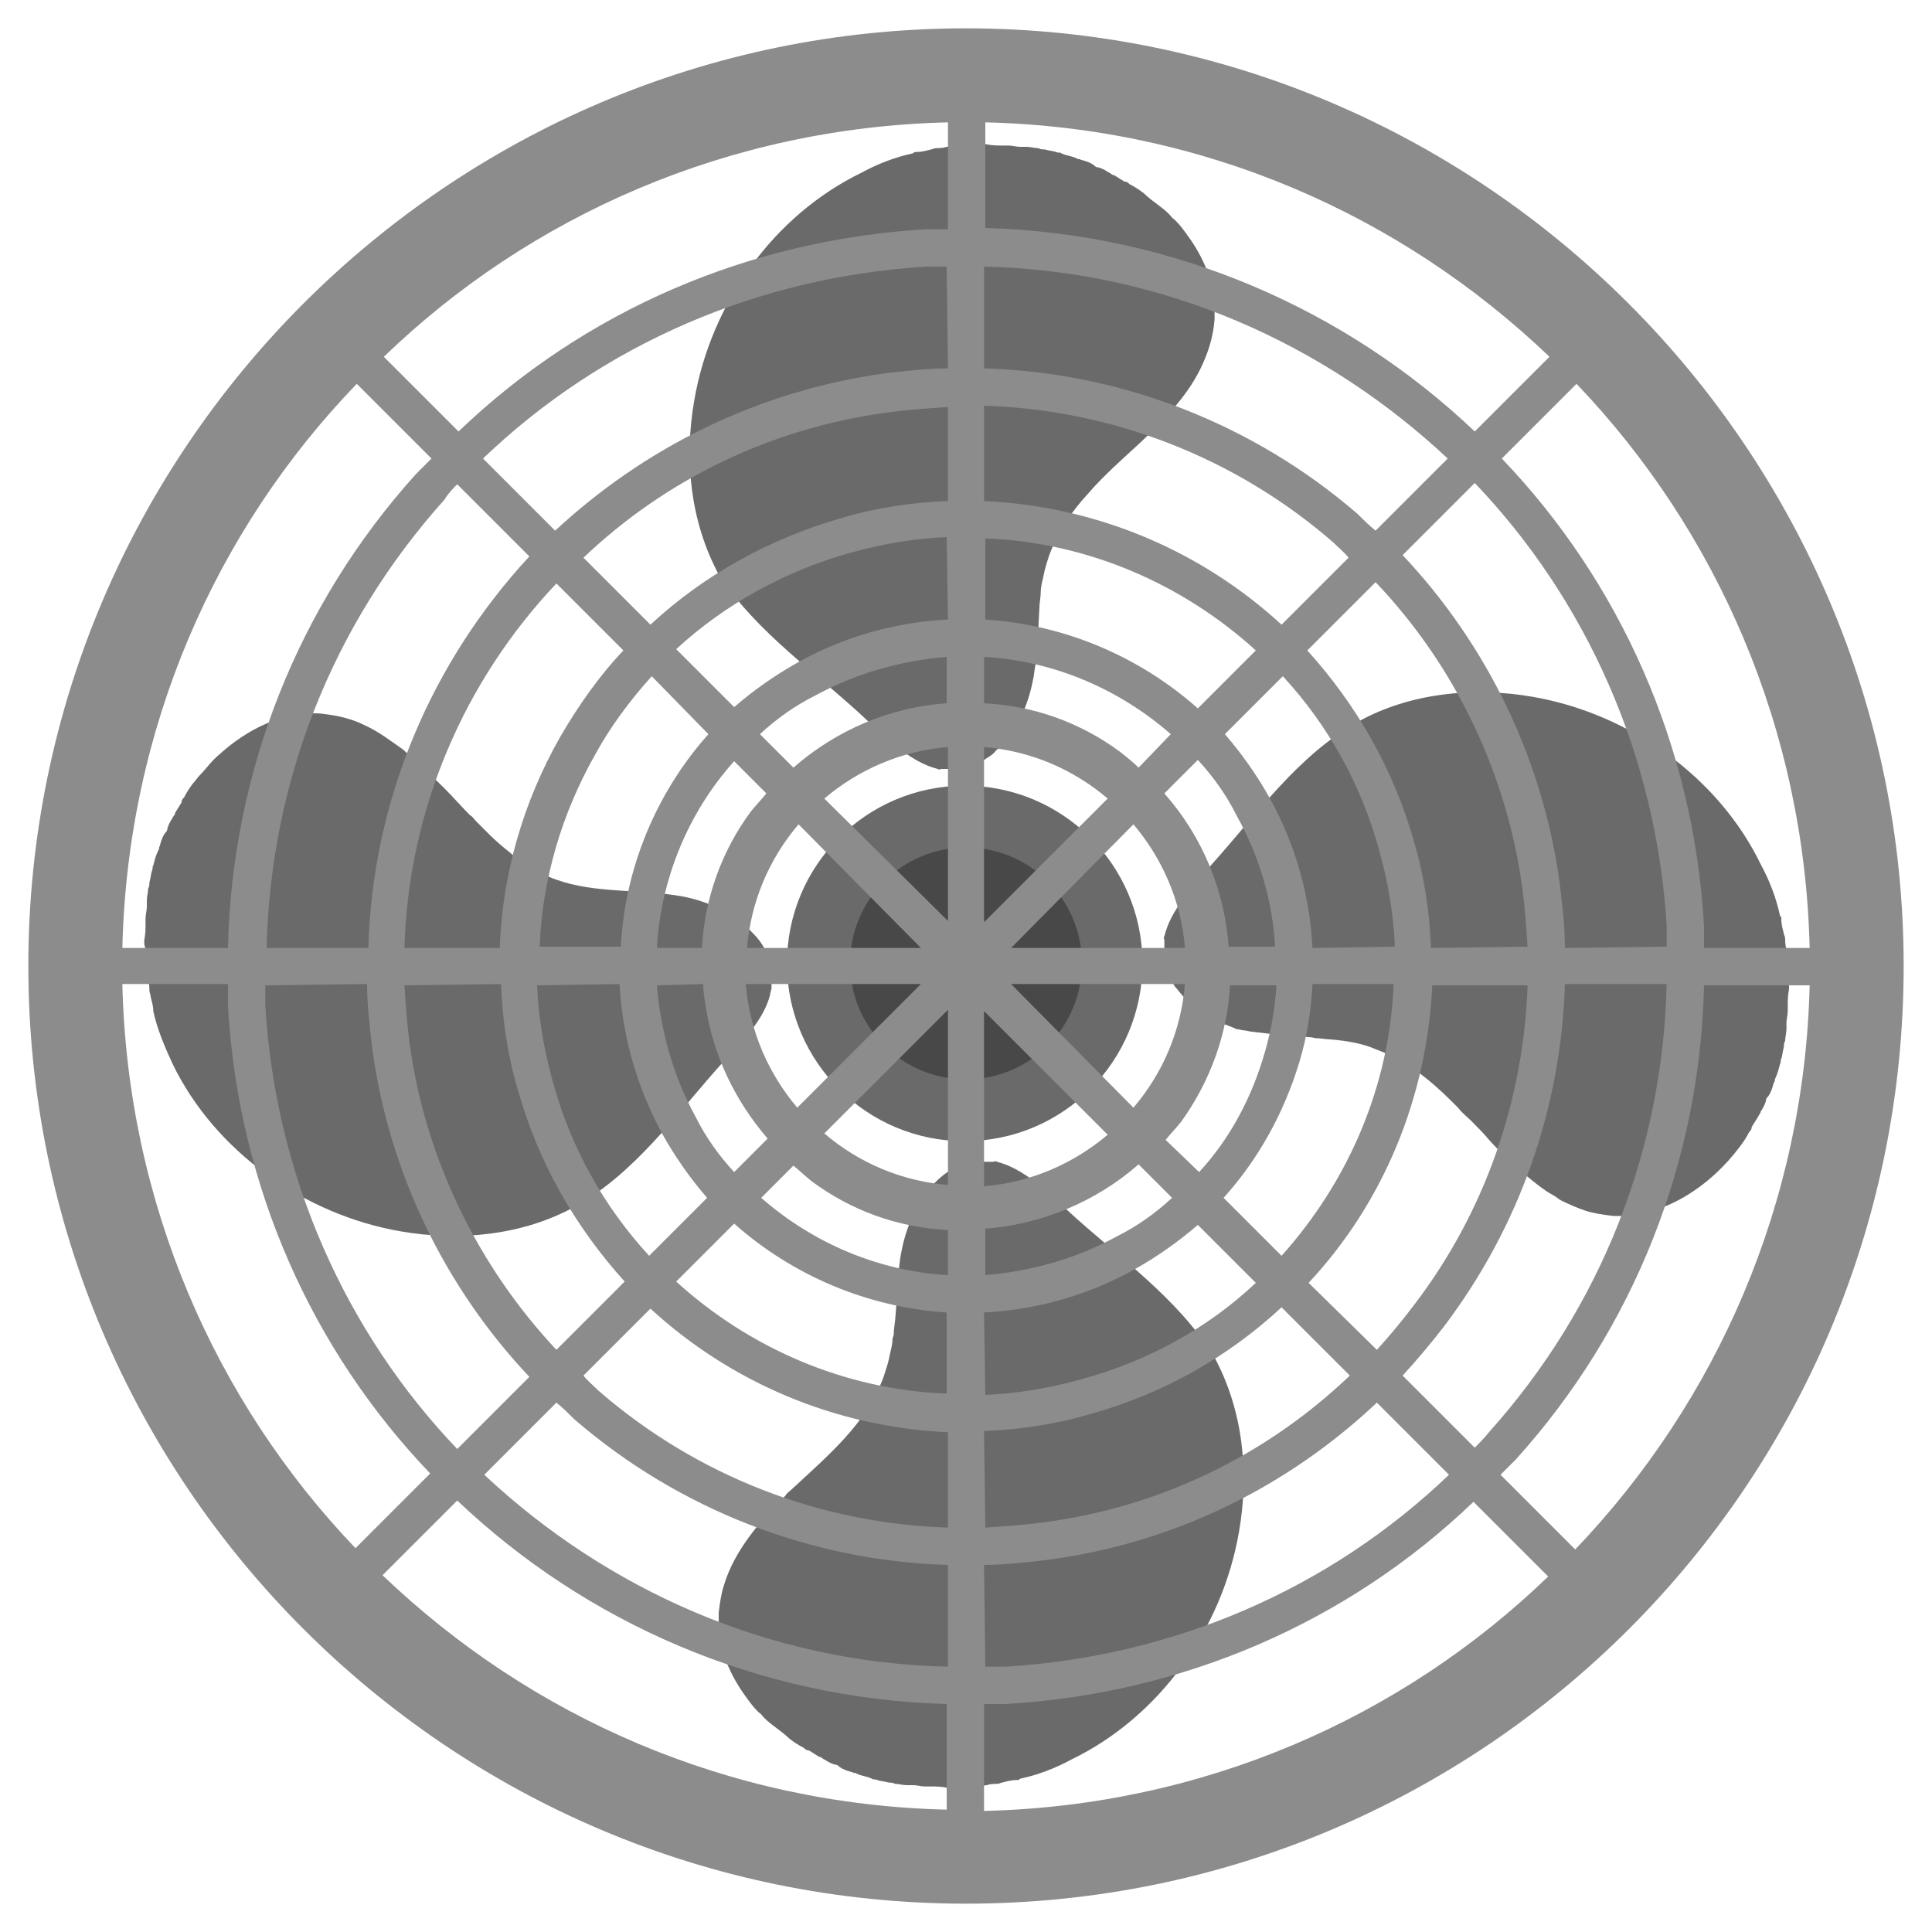
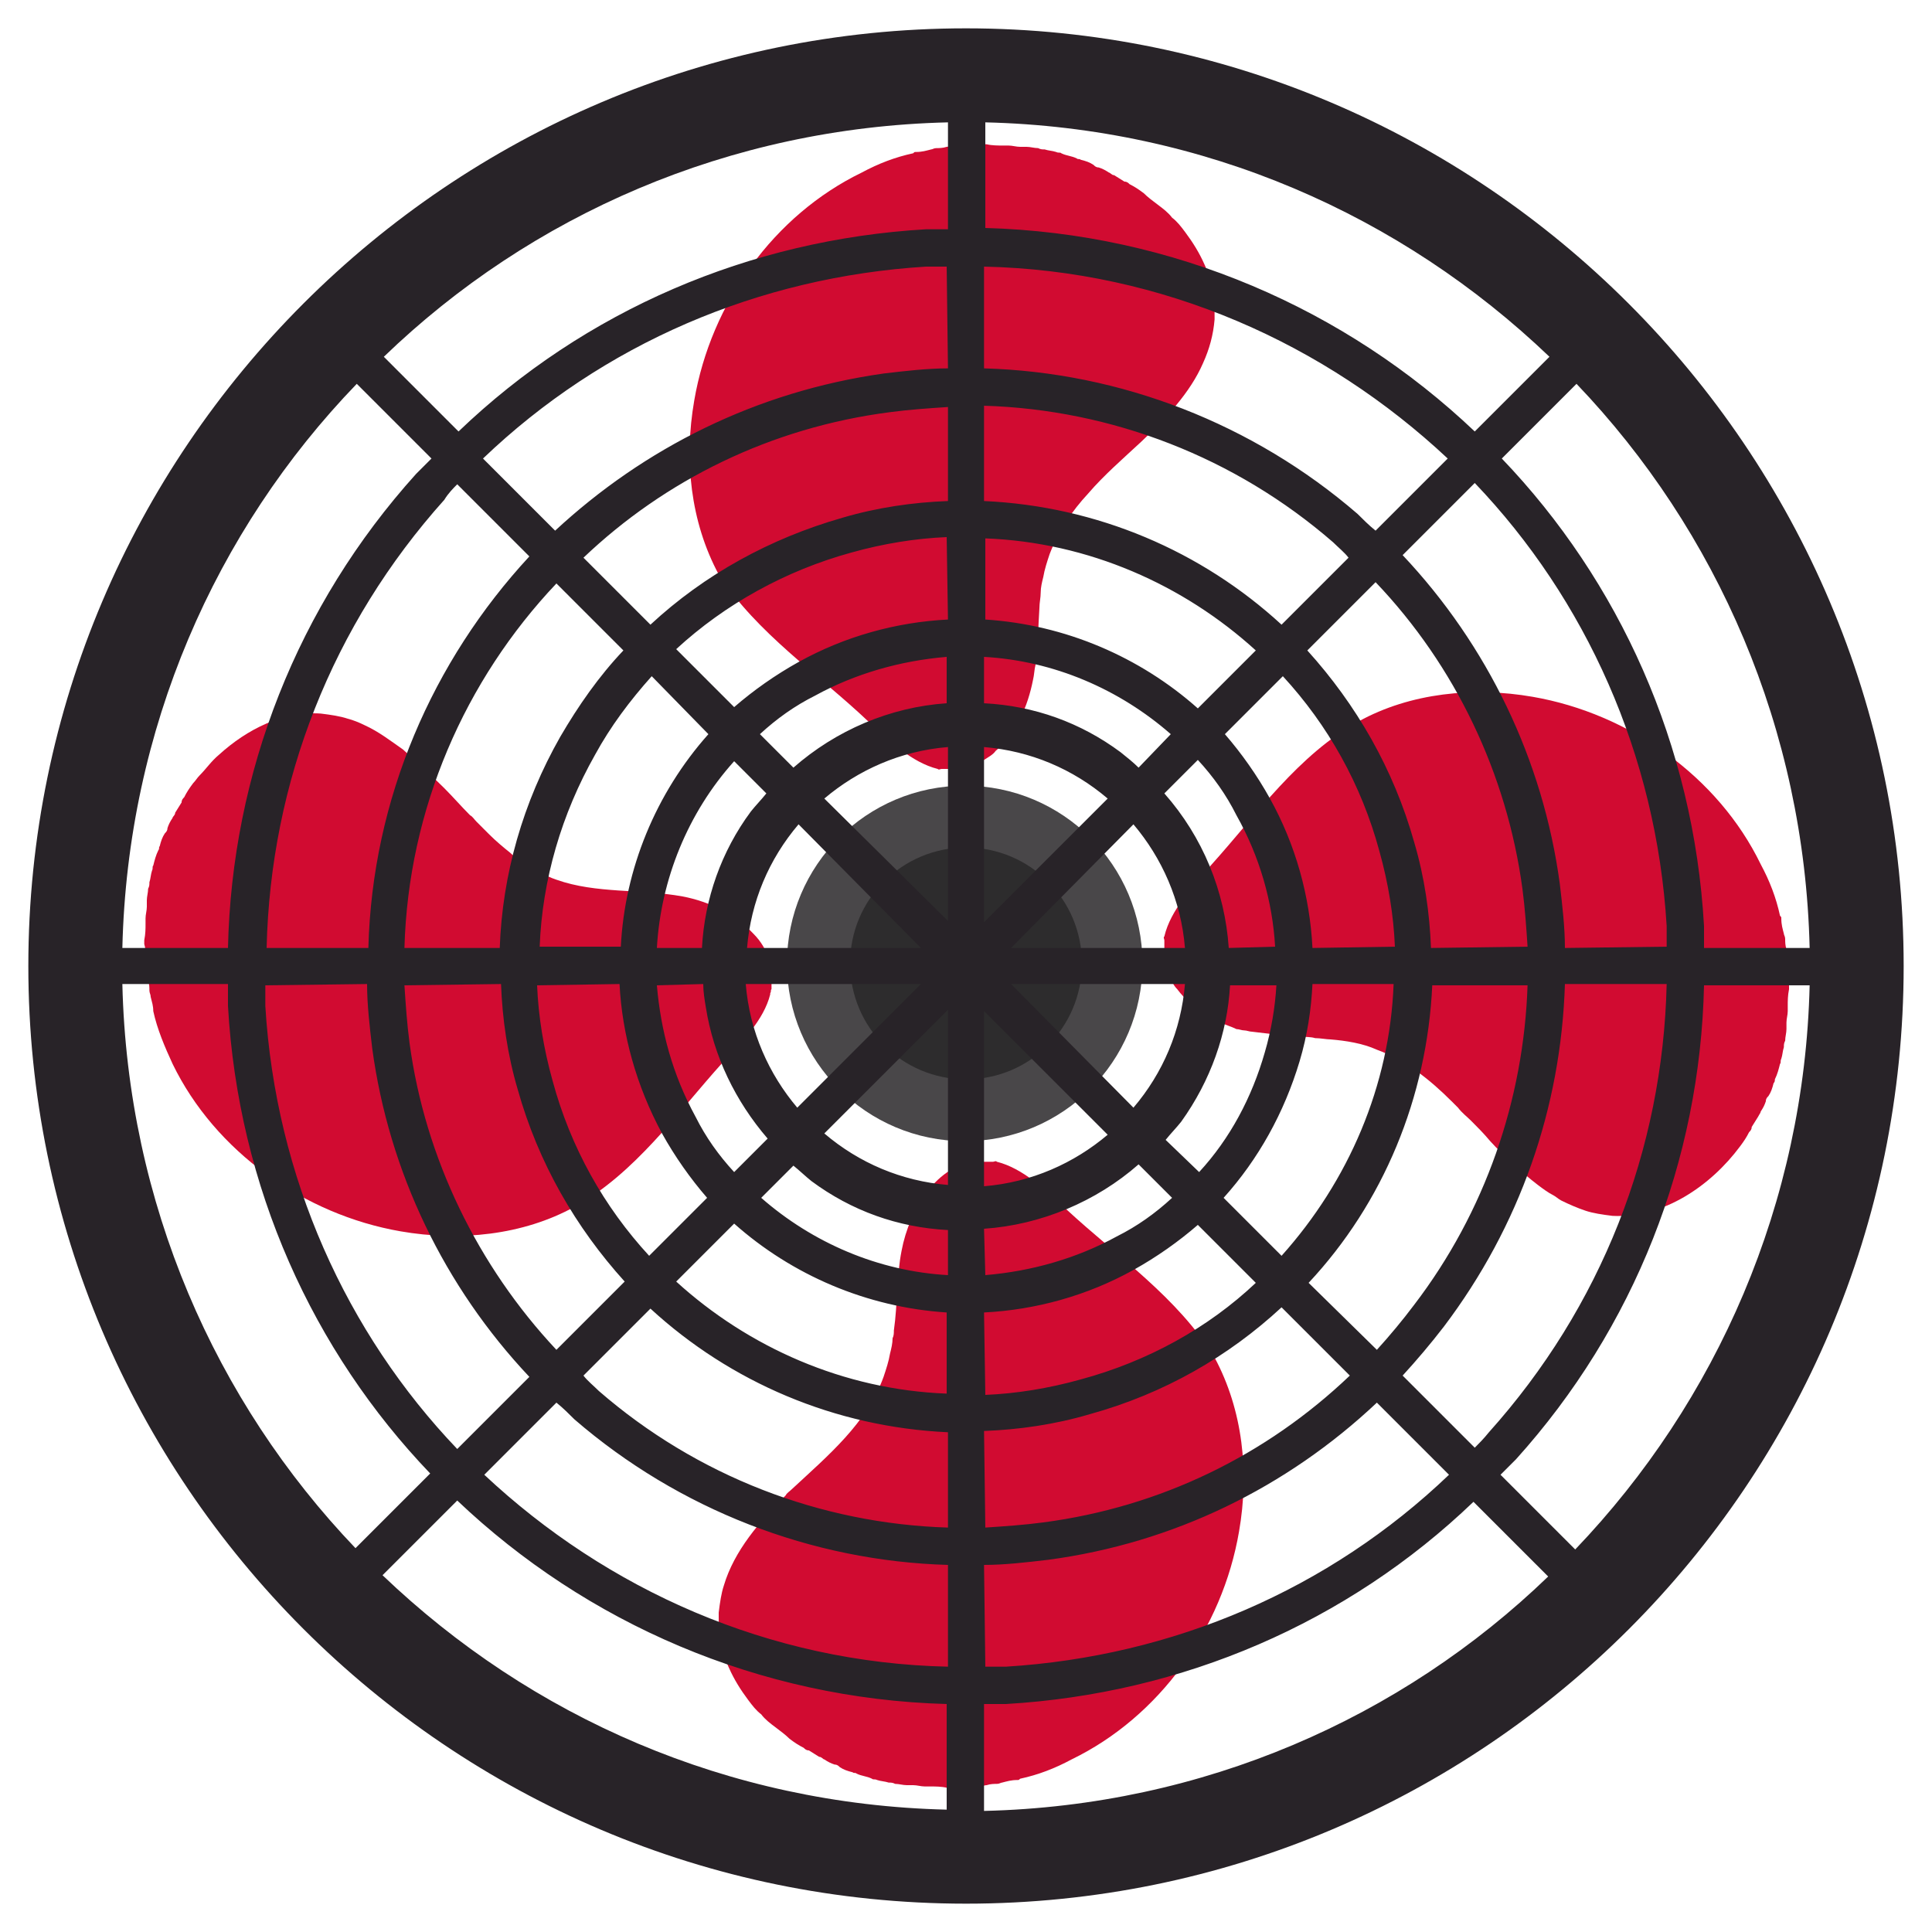
<svg xmlns="http://www.w3.org/2000/svg" version="1.1" id="fan_1_" x="0px" y="0px" viewBox="0 0 150 150" style="enable-background:new 0 0 150 150;" xml:space="preserve">
  <style type="text/css">
- 	.st0{fill:#6B6A6B;}
- 	.st1{fill:#494849;}
- 	.st2{fill:#8C8C8C;}
+ 	.st0{fill:#D10B31;}
+ 	.st1{fill:#494749;}
+ 	.st2{fill:#2D2C2D;}
+ 	.st3{fill:#282328;}
</style>
  <g id="fan">
-     <path class="st0" d="M67.4,56c1.6,1.5,3.4,3.2,5.4,3.7c0.1,0.1,0.2,0,0.3,0c0.1,0,0.1,0,0.2,0c0.1,0,0.2,0,0.3,0c0.1,0,0.1,0,0.2,0   c0.2,0,0.3,0,0.4,0l0,0l0,0c0.6,0,1.2-0.2,1.7-0.4c0.2-0.1,0.4-0.2,0.5-0.3c0.3-0.2,0.7-0.4,0.9-0.7c0.5-0.4,0.8-0.9,1.2-1.4   c0.3-0.3,0.5-0.7,0.7-1.1c0.5-1,0.8-2,1-3c0.1-0.4,0.1-0.8,0.2-1.2c0.2-1.4,0.2-2.9,0.3-4.4c0-0.4,0.1-0.8,0.1-1.2s0.1-0.8,0.2-1.2   c0.1-0.6,0.3-1.2,0.5-1.8c0.7-1.8,1.7-3.3,3-4.7c1.2-1.4,2.7-2.7,4.1-4c1.9-1.8,3.8-3.8,4.8-6.1c0.5-1.1,0.8-2.2,0.9-3.4   c0-0.7,0-1.4-0.1-2.2c-0.1-0.5-0.2-1-0.4-1.4c-0.1-0.2-0.2-0.5-0.3-0.7c-0.4-0.9-0.9-1.7-1.5-2.5c-0.3-0.4-0.6-0.8-1-1.1   c-0.3-0.4-0.7-0.7-1.1-1c-0.4-0.3-0.8-0.6-1.1-0.9c-0.4-0.3-0.7-0.5-1.1-0.7c-0.1-0.1-0.2-0.2-0.4-0.2c-0.3-0.2-0.5-0.3-0.8-0.5   c-0.2,0-0.3-0.2-0.4-0.2c-0.3-0.2-0.5-0.3-0.8-0.4c-0.2,0-0.3-0.1-0.4-0.2c-0.3-0.2-0.6-0.3-1-0.4c-0.1-0.1-0.2,0-0.3-0.1   c-0.4-0.2-0.8-0.2-1.2-0.4c-0.1-0.1-0.2,0-0.4-0.1c-0.3-0.1-0.6-0.1-0.9-0.2c-0.2,0-0.3,0-0.5-0.1c-0.3,0-0.6-0.1-0.9-0.1   c-0.2,0-0.3,0-0.5,0c-0.3,0-0.6-0.1-0.9-0.1c-0.1,0-0.3,0-0.4,0c-0.4,0-0.9,0-1.3-0.1c-0.1,0-0.2,0-0.3,0c-0.3,0-0.7,0-1,0   c-0.2,0-0.3,0-0.5,0c-0.3,0-0.6,0.1-0.8,0.1c-0.2,0-0.3,0.1-0.5,0.1c-0.3,0.1-0.6,0.1-0.8,0.1c-0.2,0-0.3,0.1-0.4,0.1   c-0.4,0.1-0.7,0.2-1.2,0.2c-0.1,0-0.1,0-0.2,0.1l0,0l0,0c-1.4,0.3-2.7,0.8-4,1.5c-6.8,3.3-11.7,10.1-13,17.7   c-0.8,4.6-0.3,9.4,1.9,13.5C58.8,49.2,63.5,52.3,67.4,56z" />
-     <path class="st0" d="M90.4,72.7c-0.1,0.1,0,0.2,0,0.3c0,0.1,0,0.1,0,0.2c0,0.1,0,0.2,0,0.3c0,0.1,0,0.1,0,0.2c0,0.2,0,0.3,0,0.4   c0,0.6,0.2,1.2,0.4,1.7c0.2,0.4,0.3,0.7,0.6,1c0.6,0.8,1.4,1.5,2.3,2c0.4,0.2,0.8,0.4,1.1,0.6c0.4,0.2,0.8,0.3,1.2,0.5   c0.2,0,0.4,0.1,0.6,0.1c0.2,0,0.4,0.1,0.6,0.1c0.8,0.1,1.7,0.2,2.5,0.3c0.4,0,0.9,0,1.2,0.1c0.4,0,0.9,0,1.2,0.1   c0.4,0,0.9,0.1,1.2,0.1c1.2,0.1,2.5,0.3,3.6,0.8c2.2,0.8,4.1,2.3,5.8,4c0.2,0.2,0.3,0.3,0.5,0.5c0.3,0.4,0.7,0.7,1,1   c0.5,0.5,1,1,1.5,1.6c1.1,1.2,2.4,2.4,3.7,3.4c0.4,0.3,0.8,0.6,1.2,0.8c0.2,0.1,0.4,0.3,0.6,0.4c0.6,0.3,1.3,0.6,1.9,0.8   c0.6,0.2,1.3,0.3,2.1,0.4c3.9,0.2,7.6-2.3,9.9-5.4c0.3-0.4,0.5-0.7,0.7-1.1c0.1-0.1,0.2-0.2,0.2-0.4c0.2-0.3,0.3-0.5,0.5-0.8   c0.1-0.2,0.2-0.3,0.2-0.4c0.2-0.3,0.3-0.5,0.4-0.8c0-0.2,0.1-0.3,0.2-0.4c0.2-0.3,0.3-0.6,0.4-1c0.1-0.1,0.1-0.2,0.1-0.3   c0.2-0.4,0.3-0.8,0.4-1.2c0.1-0.1,0-0.2,0.1-0.4c0.1-0.3,0.1-0.6,0.2-0.9c0-0.2,0-0.3,0.1-0.5c0-0.3,0.1-0.6,0.1-0.9   c0-0.2,0-0.3,0-0.5c0-0.3,0.1-0.6,0.1-0.9c0-0.1,0-0.3,0-0.4c0-0.4,0-0.8,0.1-1.3c0-0.1,0-0.2,0-0.3c0-0.3,0-0.7,0-1   c0-0.2,0-0.3,0-0.5c0-0.3-0.1-0.6-0.1-0.8c0-0.2-0.1-0.3-0.1-0.5c-0.1-0.3-0.1-0.6-0.1-0.8c0-0.2-0.1-0.3-0.1-0.4   c-0.1-0.4-0.2-0.7-0.2-1.2c0-0.1,0-0.1-0.1-0.2l0,0l0,0c-0.3-1.4-0.8-2.7-1.5-4c-3.3-6.8-10.2-11.7-17.7-13   c-4.6-0.8-9.5-0.3-13.5,1.9c-4.7,2.6-7.9,7.2-11.5,11.2C92.6,68.9,90.9,70.6,90.4,72.7z" />
-     <path class="st0" d="M82.8,93.9c-1.6-1.5-3.4-3.2-5.4-3.7c-0.1-0.1-0.2,0-0.3,0c-0.1,0-0.1,0-0.2,0c-0.1,0-0.2,0-0.3,0   c-0.1,0-0.1,0-0.2,0c-0.2,0-0.3,0-0.4,0c-1.6,0-3,1-4,2.3s-1.7,3-2,4.6c-0.4,2-0.3,4.1-0.6,6.2c0,0.2,0,0.4-0.1,0.6   c0,0.4-0.1,0.8-0.2,1.2c-0.1,0.6-0.3,1.2-0.5,1.8c-1.3,3.6-4.3,6.1-7.1,8.7c-0.2,0.2-0.4,0.3-0.5,0.5c-2,2-4,4.3-4.8,7   c-0.2,0.6-0.3,1.3-0.4,2.1c0,0.7,0,1.4,0.1,2.2c0.1,0.5,0.2,1,0.4,1.4c0.1,0.2,0.2,0.5,0.3,0.7c0.4,0.9,0.9,1.7,1.5,2.5   c0.3,0.4,0.6,0.8,1,1.1c0.3,0.4,0.7,0.7,1.1,1c0.4,0.3,0.8,0.6,1.1,0.9c0.4,0.3,0.7,0.5,1.1,0.7c0.1,0.1,0.2,0.2,0.4,0.2   c0.3,0.2,0.5,0.3,0.8,0.5c0.2,0,0.3,0.2,0.4,0.2c0.3,0.2,0.5,0.3,0.8,0.4c0.2,0,0.3,0.1,0.4,0.2c0.3,0.2,0.6,0.3,1,0.4   c0.1,0.1,0.2,0,0.3,0.1c0.4,0.2,0.8,0.2,1.2,0.4c0.1,0.1,0.2,0,0.4,0.1c0.3,0.1,0.6,0.1,0.9,0.2c0.2,0,0.3,0,0.5,0.1   c0.3,0,0.6,0.1,0.9,0.1c0.2,0,0.3,0,0.5,0c0.3,0,0.6,0.1,0.9,0.1c0.1,0,0.3,0,0.4,0c0.4,0,0.9,0,1.3,0.1c0.1,0,0.2,0,0.3,0   c0.3,0,0.7,0,1,0c0.2,0,0.3,0,0.5,0c0.3,0,0.6-0.1,0.8-0.1c0.2,0,0.3-0.1,0.5-0.1c0.3-0.1,0.6-0.1,0.8-0.1c0.2,0,0.3-0.1,0.4-0.1   c0.4-0.1,0.7-0.2,1.2-0.2c0.1,0,0.1,0,0.2-0.1l0,0l0,0c1.4-0.3,2.7-0.8,4-1.5c6.8-3.3,11.7-10.1,13-17.7c0.8-4.6,0.3-9.4-1.9-13.5   C91.4,100.7,86.8,97.6,82.8,93.9z" />
-     <path class="st0" d="M11.3,74.3c0,0.2,0,0.3,0,0.5c0,0.3,0.1,0.6,0.1,0.8c0,0.2,0.1,0.3,0.1,0.5c0.1,0.3,0.1,0.6,0.1,0.8   c0,0.2,0.1,0.3,0.1,0.5c0.1,0.4,0.2,0.7,0.2,1.1c0.3,1.4,0.9,2.8,1.5,4.1c3.3,6.8,10.2,11.7,17.7,13c4.6,0.8,9.5,0.3,13.5-1.9   c4.7-2.6,7.9-7.2,11.5-11.2c1.5-1.6,3.2-3.3,3.7-5.3l0,0l0,0c0-0.1,0-0.1,0-0.1c0.1-0.1,0-0.2,0.1-0.3c0-0.1,0-0.1,0-0.2   c0-0.1,0-0.2,0-0.3c0-0.1,0-0.1,0-0.2c0-0.2,0-0.3,0-0.4l0,0c0-0.2,0-0.4-0.1-0.6c-0.1-0.2-0.1-0.4-0.1-0.6c-0.2-0.7-0.6-1.4-1.2-2   c-1.4-1.5-3.4-2.5-5.5-2.9c-3.3-0.6-6.7-0.2-9.8-1.3c-0.9-0.3-1.7-0.8-2.5-1.3c-0.4-0.3-0.8-0.5-1.1-0.8c-0.5-0.4-1.1-0.9-1.6-1.4   c-0.3-0.3-0.7-0.7-1-1c-0.2-0.2-0.3-0.4-0.5-0.5c-0.7-0.7-1.3-1.4-2-2.1c-1-1-2.1-2-3.2-3c-1-0.7-1.9-1.4-3-1.9   c-0.4-0.2-0.9-0.4-1.3-0.5c-0.6-0.2-1.3-0.3-2.1-0.4c-2.9-0.2-5.7,1.2-7.9,3.2c-0.6,0.5-1,1.1-1.5,1.6c-0.2,0.2-0.3,0.4-0.5,0.6   c-0.3,0.4-0.5,0.7-0.7,1.1c-0.1,0.1-0.2,0.2-0.2,0.4c-0.2,0.3-0.3,0.5-0.5,0.8c0,0.2-0.2,0.3-0.2,0.4c-0.2,0.3-0.3,0.5-0.4,0.8   c0,0.2-0.1,0.3-0.2,0.4c-0.2,0.3-0.3,0.6-0.4,1c-0.1,0.1,0,0.2-0.1,0.3c-0.2,0.4-0.3,0.8-0.4,1.2c-0.1,0.1,0,0.2-0.1,0.4   c-0.1,0.3-0.1,0.6-0.2,0.9c0,0.2,0,0.3-0.1,0.5c0,0.3-0.1,0.6-0.1,0.9c0,0.2,0,0.3,0,0.5c0,0.3-0.1,0.6-0.1,0.9c0,0.1,0,0.3,0,0.4   c0,0.4,0,0.8-0.1,1.3c0,0.1,0,0.2,0,0.3C11.3,73.6,11.3,73.9,11.3,74.3z" />
+     <path class="st0" d="M67.4,56c1.6,1.5,3.4,3.2,5.4,3.7c0.1,0.1,0.2,0,0.3,0c0.1,0,0.1,0,0.2,0s0.2,0,0.3,0c0.1,0,0.1,0,0.2,0   c0.2,0,0.3,0,0.4,0l0,0l0,0c0.6,0,1.2-0.2,1.7-0.4c0.2-0.1,0.4-0.2,0.5-0.3c0.3-0.2,0.7-0.4,0.9-0.7c0.5-0.4,0.8-0.9,1.2-1.4   c0.3-0.3,0.5-0.7,0.7-1.1c0.5-1,0.8-2,1-3c0.1-0.4,0.1-0.8,0.2-1.2c0.2-1.4,0.2-2.9,0.3-4.4c0-0.4,0.1-0.8,0.1-1.2s0.1-0.8,0.2-1.2   c0.1-0.6,0.3-1.2,0.5-1.8c0.7-1.8,1.7-3.3,3-4.7c1.2-1.4,2.7-2.7,4.1-4c1.9-1.8,3.8-3.8,4.8-6.1c0.5-1.1,0.8-2.2,0.9-3.4   c0-0.7,0-1.4-0.1-2.2c-0.1-0.5-0.2-1-0.4-1.4c-0.1-0.2-0.2-0.5-0.3-0.7c-0.4-0.9-0.9-1.7-1.5-2.5c-0.3-0.4-0.6-0.8-1-1.1   c-0.3-0.4-0.7-0.7-1.1-1c-0.4-0.3-0.8-0.6-1.1-0.9c-0.4-0.3-0.7-0.5-1.1-0.7c-0.1-0.1-0.2-0.2-0.4-0.2c-0.3-0.2-0.5-0.3-0.8-0.5   c-0.2,0-0.3-0.2-0.4-0.2c-0.3-0.2-0.5-0.3-0.8-0.4c-0.2,0-0.3-0.1-0.4-0.2c-0.3-0.2-0.6-0.3-1-0.4c-0.1-0.1-0.2,0-0.3-0.1   c-0.4-0.2-0.8-0.2-1.2-0.4c-0.1-0.1-0.2,0-0.4-0.1c-0.3-0.1-0.6-0.1-0.9-0.2c-0.2,0-0.3,0-0.5-0.1c-0.3,0-0.6-0.1-0.9-0.1   c-0.2,0-0.3,0-0.5,0c-0.3,0-0.6-0.1-0.9-0.1c-0.1,0-0.3,0-0.4,0c-0.4,0-0.9,0-1.3-0.1c-0.1,0-0.2,0-0.3,0c-0.3,0-0.7,0-1,0   c-0.2,0-0.3,0-0.5,0c-0.3,0-0.6,0.1-0.8,0.1c-0.2,0-0.3,0.1-0.5,0.1c-0.3,0.1-0.6,0.1-0.8,0.1c-0.2,0-0.3,0.1-0.4,0.1   c-0.4,0.1-0.7,0.2-1.2,0.2c-0.1,0-0.1,0-0.2,0.1l0,0l0,0c-1.4,0.3-2.7,0.8-4,1.5c-6.8,3.3-11.7,10.1-13,17.7   c-0.8,4.6-0.3,9.4,1.9,13.5C58.8,49.2,63.5,52.3,67.4,56z" />
+     <path class="st0" d="M90.4,72.7c-0.1,0.1,0,0.2,0,0.3c0,0.1,0,0.1,0,0.2s0,0.2,0,0.3c0,0.1,0,0.1,0,0.2c0,0.2,0,0.3,0,0.4   c0,0.6,0.2,1.2,0.4,1.7c0.2,0.4,0.3,0.7,0.6,1c0.6,0.8,1.4,1.5,2.3,2c0.4,0.2,0.8,0.4,1.1,0.6c0.4,0.2,0.8,0.3,1.2,0.5   c0.2,0,0.4,0.1,0.6,0.1s0.4,0.1,0.6,0.1c0.8,0.1,1.7,0.2,2.5,0.3c0.4,0,0.9,0,1.2,0.1c0.4,0,0.9,0,1.2,0.1c0.4,0,0.9,0.1,1.2,0.1   c1.2,0.1,2.5,0.3,3.6,0.8c2.2,0.8,4.1,2.3,5.8,4c0.2,0.2,0.3,0.3,0.5,0.5c0.3,0.4,0.7,0.7,1,1c0.5,0.5,1,1,1.5,1.6   c1.1,1.2,2.4,2.4,3.7,3.4c0.4,0.3,0.8,0.6,1.2,0.8c0.2,0.1,0.4,0.3,0.6,0.4c0.6,0.3,1.3,0.6,1.9,0.8c0.6,0.2,1.3,0.3,2.1,0.4   c3.9,0.2,7.6-2.3,9.9-5.4c0.3-0.4,0.5-0.7,0.7-1.1c0.1-0.1,0.2-0.2,0.2-0.4c0.2-0.3,0.3-0.5,0.5-0.8c0.1-0.2,0.2-0.3,0.2-0.4   c0.2-0.3,0.3-0.5,0.4-0.8c0-0.2,0.1-0.3,0.2-0.4c0.2-0.3,0.3-0.6,0.4-1c0.1-0.1,0.1-0.2,0.1-0.3c0.2-0.4,0.3-0.8,0.4-1.2   c0.1-0.1,0-0.2,0.1-0.4c0.1-0.3,0.1-0.6,0.2-0.9c0-0.2,0-0.3,0.1-0.5c0-0.3,0.1-0.6,0.1-0.9c0-0.2,0-0.3,0-0.5   c0-0.3,0.1-0.6,0.1-0.9c0-0.1,0-0.3,0-0.4c0-0.4,0-0.8,0.1-1.3c0-0.1,0-0.2,0-0.3c0-0.3,0-0.7,0-1c0-0.2,0-0.3,0-0.5   c0-0.3-0.1-0.6-0.1-0.8c0-0.2-0.1-0.3-0.1-0.5c-0.1-0.3-0.1-0.6-0.1-0.8c0-0.2-0.1-0.3-0.1-0.4c-0.1-0.4-0.2-0.7-0.2-1.2   c0-0.1,0-0.1-0.1-0.2l0,0l0,0c-0.3-1.4-0.8-2.7-1.5-4c-3.3-6.8-10.2-11.7-17.7-13c-4.6-0.8-9.5-0.3-13.5,1.9   c-4.7,2.6-7.9,7.2-11.5,11.2C92.6,68.9,90.9,70.6,90.4,72.7z" />
+     <path class="st0" d="M82.8,93.9c-1.6-1.5-3.4-3.2-5.4-3.7c-0.1-0.1-0.2,0-0.3,0c-0.1,0-0.1,0-0.2,0s-0.2,0-0.3,0   c-0.1,0-0.1,0-0.2,0c-0.2,0-0.3,0-0.4,0c-1.6,0-3,1-4,2.3s-1.7,3-2,4.6c-0.4,2-0.3,4.1-0.6,6.2c0,0.2,0,0.4-0.1,0.6   c0,0.4-0.1,0.8-0.2,1.2c-0.1,0.6-0.3,1.2-0.5,1.8c-1.3,3.6-4.3,6.1-7.1,8.7c-0.2,0.2-0.4,0.3-0.5,0.5c-2,2-4,4.3-4.8,7   c-0.2,0.6-0.3,1.3-0.4,2.1c0,0.7,0,1.4,0.1,2.2c0.1,0.5,0.2,1,0.4,1.4c0.1,0.2,0.2,0.5,0.3,0.7c0.4,0.9,0.9,1.7,1.5,2.5   c0.3,0.4,0.6,0.8,1,1.1c0.3,0.4,0.7,0.7,1.1,1c0.4,0.3,0.8,0.6,1.1,0.9c0.4,0.3,0.7,0.5,1.1,0.7c0.1,0.1,0.2,0.2,0.4,0.2   c0.3,0.2,0.5,0.3,0.8,0.5c0.2,0,0.3,0.2,0.4,0.2c0.3,0.2,0.5,0.3,0.8,0.4c0.2,0,0.3,0.1,0.4,0.2c0.3,0.2,0.6,0.3,1,0.4   c0.1,0.1,0.2,0,0.3,0.1c0.4,0.2,0.8,0.2,1.2,0.4c0.1,0.1,0.2,0,0.4,0.1c0.3,0.1,0.6,0.1,0.9,0.2c0.2,0,0.3,0,0.5,0.1   c0.3,0,0.6,0.1,0.9,0.1c0.2,0,0.3,0,0.5,0c0.3,0,0.6,0.1,0.9,0.1c0.1,0,0.3,0,0.4,0c0.4,0,0.9,0,1.3,0.1c0.1,0,0.2,0,0.3,0   c0.3,0,0.7,0,1,0c0.2,0,0.3,0,0.5,0c0.3,0,0.6-0.1,0.8-0.1c0.2,0,0.3-0.1,0.5-0.1c0.3-0.1,0.6-0.1,0.8-0.1c0.2,0,0.3-0.1,0.4-0.1   c0.4-0.1,0.7-0.2,1.2-0.2c0.1,0,0.1,0,0.2-0.1l0,0l0,0c1.4-0.3,2.7-0.8,4-1.5c6.8-3.3,11.7-10.1,13-17.7c0.8-4.6,0.3-9.4-1.9-13.5   C91.4,100.7,86.8,97.6,82.8,93.9z" />
+     <path class="st0" d="M11.3,74.3c0,0.2,0,0.3,0,0.5c0,0.3,0.1,0.6,0.1,0.8c0,0.2,0.1,0.3,0.1,0.5c0.1,0.3,0.1,0.6,0.1,0.8   c0,0.2,0.1,0.3,0.1,0.5c0.1,0.4,0.2,0.7,0.2,1.1c0.3,1.4,0.9,2.8,1.5,4.1c3.3,6.8,10.2,11.7,17.7,13c4.6,0.8,9.5,0.3,13.5-1.9   c4.7-2.6,7.9-7.2,11.5-11.2c1.5-1.6,3.2-3.3,3.7-5.3l0,0l0,0c0-0.1,0-0.1,0-0.1c0.1-0.1,0-0.2,0.1-0.3c0-0.1,0-0.1,0-0.2   s0-0.2,0-0.3c0-0.1,0-0.1,0-0.2c0-0.2,0-0.3,0-0.4l0,0c0-0.2,0-0.4-0.1-0.6s-0.1-0.4-0.1-0.6c-0.2-0.7-0.6-1.4-1.2-2   C57.1,71,55.1,70,53,69.6c-3.3-0.6-6.7-0.2-9.8-1.3c-0.9-0.3-1.7-0.8-2.5-1.3c-0.4-0.3-0.8-0.5-1.1-0.8c-0.5-0.4-1.1-0.9-1.6-1.4   c-0.3-0.3-0.7-0.7-1-1c-0.2-0.2-0.3-0.4-0.5-0.5c-0.7-0.7-1.3-1.4-2-2.1c-1-1-2.1-2-3.2-3c-1-0.7-1.9-1.4-3-1.9   c-0.4-0.2-0.9-0.4-1.3-0.5c-0.6-0.2-1.3-0.3-2.1-0.4c-2.9-0.2-5.7,1.2-7.9,3.2c-0.6,0.5-1,1.1-1.5,1.6c-0.2,0.2-0.3,0.4-0.5,0.6   c-0.3,0.4-0.5,0.7-0.7,1.1c-0.1,0.1-0.2,0.2-0.2,0.4c-0.2,0.3-0.3,0.5-0.5,0.8c0,0.2-0.2,0.3-0.2,0.4c-0.2,0.3-0.3,0.5-0.4,0.8   c0,0.2-0.1,0.3-0.2,0.4c-0.2,0.3-0.3,0.6-0.4,1c-0.1,0.1,0,0.2-0.1,0.3c-0.2,0.4-0.3,0.8-0.4,1.2c-0.1,0.1,0,0.2-0.1,0.4   c-0.1,0.3-0.1,0.6-0.2,0.9c0,0.2,0,0.3-0.1,0.5c0,0.3-0.1,0.6-0.1,0.9c0,0.2,0,0.3,0,0.5c0,0.3-0.1,0.6-0.1,0.9c0,0.1,0,0.3,0,0.4   c0,0.4,0,0.8-0.1,1.3c0,0.1,0,0.2,0,0.3C11.3,73.6,11.3,73.9,11.3,74.3z" />
  </g>
-   <g id="Layer_2">
-     <ellipse transform="matrix(1 -4.160910e-03 4.160910e-03 1 -0.3105 0.3125)" class="st0" cx="74.9" cy="74.8" rx="13.8" ry="13.8" />
-     <ellipse transform="matrix(1 -4.160910e-03 4.160910e-03 1 -0.3108 0.3126)" class="st1" cx="75" cy="74.8" rx="9" ry="9" />
+   <g id="Layer_2_1_">
+     <ellipse class="st1" cx="74.9" cy="74.8" rx="13.8" ry="13.8" />
+     <ellipse class="st2" cx="75" cy="74.8" rx="9" ry="9" />
  </g>
-   <path id="frame" class="st2" d="M75,2.2C34.9,2.2,2.2,34.9,2.2,75s32.6,72.8,72.8,72.8s72.8-32.6,72.8-72.8  C147.8,34.9,115.1,2.2,75,2.2z M140.5,73.6h-8.2c0-0.6,0-1.2,0-1.7c-0.8-14.1-6.6-26.8-15.7-36.3l5.8-5.8  C133.3,41.2,140.1,56.6,140.5,73.6z M114.5,33.5c-10-9.5-23.4-15.4-38-15.8V9.5c17,0.4,32.3,7.2,43.8,18.2L114.5,33.5z M73.6,92  c-3.6-0.3-6.9-1.7-9.6-4l9.6-9.6V92z M76.4,78.5l9.6,9.6c-2.6,2.2-5.9,3.7-9.6,4V78.5z M76.4,58c3.6,0.3,6.9,1.7,9.6,4l-9.6,9.6V58z   M73.6,71.5L64,62c2.6-2.2,5.9-3.7,9.6-4V71.5z M61.6,59.6L59,57c1.3-1.2,2.7-2.2,4.3-3c3.1-1.7,6.6-2.7,10.2-3v3.6  C69.1,54.9,64.9,56.7,61.6,59.6z M71.5,73.6H58c0.3-3.6,1.7-6.9,4-9.6L71.5,73.6z M71.5,76.4L61.9,86c-2.2-2.6-3.7-5.9-4-9.6H71.5z   M61.6,90.5c0.5,0.4,0.9,0.8,1.4,1.2c3.1,2.3,6.7,3.6,10.6,3.8V99c-5.4-0.3-10.5-2.5-14.5-6L61.6,90.5z M76.4,95.4  c4.4-0.3,8.7-2.1,12-5L91,93c-1.3,1.2-2.7,2.2-4.3,3c-3.1,1.7-6.6,2.7-10.2,3V95.4z M78.5,76.4H92c-0.3,3.6-1.7,6.9-4,9.6L78.5,76.4  z M78.5,73.6L88,64c2.2,2.6,3.7,5.9,4,9.6H78.5z M88.4,59.6c-0.4-0.4-0.9-0.8-1.4-1.2c-3.1-2.3-6.7-3.6-10.6-3.8V51  c5.4,0.3,10.5,2.5,14.5,6L88.4,59.6z M73.6,48.1c-4,0.2-8,1.3-11.6,3.3c-1.8,1-3.5,2.2-5,3.5l-4.5-4.5c3.8-3.5,8.5-6.1,13.6-7.5  c2.5-0.7,5-1.1,7.4-1.2L73.6,48.1L73.6,48.1z M59.5,61.6c-0.4,0.5-0.8,0.9-1.2,1.4c-2.3,3.1-3.6,6.8-3.8,10.6H51  c0.3-5.3,2.4-10.5,6-14.5L59.5,61.6z M54.6,76.4c0,0.6,0.1,1.2,0.2,1.8c0.6,3.8,2.3,7.3,4.8,10.2L57,91c-1.2-1.3-2.2-2.7-3-4.3  c-1.8-3.3-2.7-6.7-3-10.2L54.6,76.4L54.6,76.4z M57,95c4.5,4,10.3,6.5,16.5,6.9v6.3c-8-0.3-15.4-3.6-21-8.7L57,95z M76.4,101.9  c4-0.2,8-1.3,11.6-3.3c1.8-1,3.5-2.2,5-3.5l4.5,4.5c-3.7,3.5-8.4,6.1-13.6,7.5c-2.5,0.7-5,1.1-7.4,1.2L76.4,101.9L76.4,101.9z   M90.5,88.5c0.4-0.5,0.8-0.9,1.2-1.4c2.3-3.2,3.6-6.9,3.8-10.6h3.6c-0.1,1.7-0.4,3.5-0.9,5.2c-1,3.5-2.7,6.7-5.1,9.3L90.5,88.5z   M95.4,73.6c-0.3-4.4-2-8.6-5-12L93,59c1.2,1.3,2.2,2.7,3,4.3c1.8,3.2,2.8,6.7,3,10.2H95.4z M93,55c-4.5-4-10.3-6.5-16.5-6.9v-6.3  c8,0.3,15.4,3.6,21,8.7L93,55z M73.6,38.9c-2.7,0.1-5.5,0.5-8.2,1.3c-5.6,1.6-10.7,4.4-14.9,8.3l-5.2-5.2c6.3-6,14.5-10.1,23.8-11.3  c1.5-0.2,3-0.3,4.5-0.4L73.6,38.9L73.6,38.9z M55,57c-4.1,4.6-6.5,10.5-6.8,16.5h-6.3c0.2-5.2,1.7-10.3,4.3-14.9  c1.2-2.2,2.7-4.2,4.4-6.1L55,57z M48.1,76.4c0.2,3.9,1.3,7.9,3.3,11.6c1,1.8,2.2,3.5,3.5,5l-4.5,4.5c-3.5-3.8-6.1-8.4-7.5-13.6  c-0.7-2.5-1.1-5-1.2-7.4L48.1,76.4L48.1,76.4z M50.5,101.6c6.2,5.7,14.3,9.2,23.1,9.6v7.4c-9.9-0.3-19.5-4-27.1-10.6  c-0.4-0.4-0.9-0.8-1.2-1.2L50.5,101.6z M76.4,111.1c2.7-0.1,5.5-0.5,8.2-1.3c5.8-1.6,10.8-4.5,14.9-8.3l5.3,5.3  C98.3,113,90.1,117,81,118.2c-1.5,0.2-3,0.3-4.5,0.4L76.4,111.1L76.4,111.1z M95,93c2.7-3,4.7-6.6,5.9-10.6c0.6-2,0.9-4,1-6h6.3  c-0.3,7.9-3.5,15.3-8.7,21.1L95,93z M101.9,73.6c-0.2-4-1.3-8-3.3-11.6c-1-1.8-2.2-3.5-3.5-5l4.5-4.5c3.5,3.8,6.1,8.4,7.5,13.6  c0.7,2.5,1.1,5,1.2,7.4L101.9,73.6z M99.5,48.5c-6.2-5.7-14.3-9.2-23.1-9.6v-7.4c9.9,0.3,19.5,4,27.1,10.6c0.4,0.4,0.9,0.8,1.2,1.2  L99.5,48.5z M73.6,28.6c-1.6,0-3.3,0.2-5,0.4c-9.9,1.4-18.6,5.8-25.5,12.2l-5.6-5.6c9.3-8.9,21.4-14.1,34.4-14.9c0.5,0,1.1,0,1.6,0  L73.6,28.6L73.6,28.6z M48.4,50.5c-1.9,2-3.5,4.3-4.9,6.7c-2.9,5.1-4.5,10.7-4.7,16.4h-7.4c0.3-10.8,4.7-20.8,11.8-28.3L48.4,50.5z   M38.9,76.4c0.1,2.7,0.5,5.5,1.3,8.2c1.6,5.7,4.5,10.7,8.3,14.9l-5.3,5.3C37.1,98.3,33,89.9,31.8,81c-0.2-1.5-0.3-3-0.4-4.5  L38.9,76.4L38.9,76.4z M43.2,108.9c0.5,0.4,1,0.9,1.4,1.3c8.1,7,18.4,11,29,11.3v7.9c-13.9-0.3-26.5-6-36-14.9L43.2,108.9z   M76.4,121.5c1.6,0,3.3-0.2,5-0.4c9.7-1.3,18.5-5.6,25.5-12.2l5.6,5.6c-9.3,8.9-21.4,14.1-34.4,14.9c-0.5,0-1.1,0-1.6,0L76.4,121.5  L76.4,121.5z M101.6,99.6c5.8-6.2,9.2-14.4,9.6-23.1h7.4c-0.3,8.9-3.3,17.6-8.8,24.8c-0.9,1.2-1.9,2.4-2.9,3.5L101.6,99.6z   M111.1,73.6c-0.1-2.7-0.5-5.5-1.3-8.2c-1.6-5.7-4.5-10.7-8.3-14.9l5.3-5.3C113,51.7,117,60.1,118.2,69c0.2,1.5,0.3,3,0.4,4.5  L111.1,73.6L111.1,73.6z M106.8,41.2c-0.5-0.4-1-0.9-1.4-1.3c-8.1-7-18.4-11-29-11.3v-7.9c13.9,0.3,26.5,6,36,14.9L106.8,41.2z   M73.6,17.8c-0.6,0-1.2,0-1.7,0c-13.7,0.8-26.5,6.3-36.3,15.7l-5.8-5.8c11.4-11,26.8-17.8,43.8-18.2L73.6,17.8L73.6,17.8z   M35.5,37.6l5.6,5.6C33.6,51.3,28.9,62,28.6,73.6h-7.9c0.3-12.9,5.1-25.1,13.8-34.8C34.8,38.3,35.2,37.9,35.5,37.6z M28.5,76.4  c0,1.6,0.2,3.3,0.4,5c1.3,9.6,5.6,18.5,12.2,25.5l-5.6,5.6c-8.6-9-14.1-21.1-14.9-34.4c0-0.5,0-1.1,0-1.6L28.5,76.4L28.5,76.4z   M35.5,116.5c10,9.5,23.4,15.4,38,15.8v8.2c-17-0.4-32.3-7.2-43.8-18.2L35.5,116.5z M76.4,132.3c0.6,0,1.2,0,1.7,0  c13.7-0.8,26.5-6.3,36.3-15.7l5.8,5.8c-11.4,11-26.8,17.8-43.8,18.2L76.4,132.3L76.4,132.3z M114.5,112.4l-5.6-5.6  c1.1-1.2,2.2-2.5,3.2-3.8c5.9-7.8,9.1-17,9.4-26.6h7.9c-0.3,12.9-5.1,25.1-13.8,34.8C115.2,111.7,114.8,112.1,114.5,112.4z   M121.5,73.6c0-1.6-0.2-3.3-0.4-5c-1.3-9.6-5.6-18.5-12.2-25.5l5.6-5.6c8.6,9,14.1,21.1,14.9,34.4c0,0.5,0,1.1,0,1.6L121.5,73.6  L121.5,73.6z M27.7,29.8l5.8,5.8c-0.4,0.4-0.8,0.8-1.2,1.2C23.1,47,18,60,17.7,73.6H9.5C9.9,56.6,16.7,41.2,27.7,29.8z M9.5,76.4  h8.2c0,0.6,0,1.2,0,1.7c0.8,14.1,6.6,26.8,15.7,36.3l-5.8,5.8C16.7,108.8,9.9,93.4,9.5,76.4z M122.3,120.3l-5.8-5.8  c0.4-0.4,0.8-0.8,1.2-1.2c9.2-10.2,14.3-23.2,14.6-36.8h8.2C140.1,93.4,133.3,108.8,122.3,120.3z" />
+   <path id="frame" class="st3" d="M75,2.2C34.9,2.2,2.2,34.9,2.2,75s32.6,72.8,72.8,72.8s72.8-32.6,72.8-72.8  C147.8,34.9,115.1,2.2,75,2.2z M140.5,73.6h-8.2c0-0.6,0-1.2,0-1.7c-0.8-14.1-6.6-26.8-15.7-36.3l5.8-5.8  C133.3,41.2,140.1,56.6,140.5,73.6z M114.5,33.5c-10-9.5-23.4-15.4-38-15.8V9.5c17,0.4,32.3,7.2,43.8,18.2L114.5,33.5z M73.6,92  c-3.6-0.3-6.9-1.7-9.6-4l9.6-9.6V92z M76.4,78.5l9.6,9.6c-2.6,2.2-5.9,3.7-9.6,4V78.5z M76.4,58c3.6,0.3,6.9,1.7,9.6,4l-9.6,9.6V58z   M73.6,71.5L64,62c2.6-2.2,5.9-3.7,9.6-4V71.5z M61.6,59.6L59,57c1.3-1.2,2.7-2.2,4.3-3c3.1-1.7,6.6-2.7,10.2-3v3.6  C69.1,54.9,64.9,56.7,61.6,59.6z M71.5,73.6H58c0.3-3.6,1.7-6.9,4-9.6L71.5,73.6z M71.5,76.4L61.9,86c-2.2-2.6-3.7-5.9-4-9.6H71.5z   M61.6,90.5c0.5,0.4,0.9,0.8,1.4,1.2c3.1,2.3,6.7,3.6,10.6,3.8V99c-5.4-0.3-10.5-2.5-14.5-6L61.6,90.5z M76.4,95.4  c4.4-0.3,8.7-2.1,12-5L91,93c-1.3,1.2-2.7,2.2-4.3,3c-3.1,1.7-6.6,2.7-10.2,3L76.4,95.4L76.4,95.4z M78.5,76.4H92  c-0.3,3.6-1.7,6.9-4,9.6L78.5,76.4z M78.5,73.6L88,64c2.2,2.6,3.7,5.9,4,9.6H78.5z M88.4,59.6c-0.4-0.4-0.9-0.8-1.4-1.2  c-3.1-2.3-6.7-3.6-10.6-3.8V51c5.4,0.3,10.5,2.5,14.5,6L88.4,59.6z M73.6,48.1c-4,0.2-8,1.3-11.6,3.3c-1.8,1-3.5,2.2-5,3.5l-4.5-4.5  c3.8-3.5,8.5-6.1,13.6-7.5c2.5-0.7,5-1.1,7.4-1.2L73.6,48.1L73.6,48.1z M59.5,61.6c-0.4,0.5-0.8,0.9-1.2,1.4  c-2.3,3.1-3.6,6.8-3.8,10.6H51c0.3-5.3,2.4-10.5,6-14.5L59.5,61.6z M54.6,76.4c0,0.6,0.1,1.2,0.2,1.8c0.6,3.8,2.3,7.3,4.8,10.2  L57,91c-1.2-1.3-2.2-2.7-3-4.3c-1.8-3.3-2.7-6.7-3-10.2L54.6,76.4L54.6,76.4z M57,95c4.5,4,10.3,6.5,16.5,6.9v6.3  c-8-0.3-15.4-3.6-21-8.7L57,95z M76.4,101.9c4-0.2,8-1.3,11.6-3.3c1.8-1,3.5-2.2,5-3.5l4.5,4.5c-3.7,3.5-8.4,6.1-13.6,7.5  c-2.5,0.7-5,1.1-7.4,1.2L76.4,101.9L76.4,101.9z M90.5,88.5c0.4-0.5,0.8-0.9,1.2-1.4c2.3-3.2,3.6-6.9,3.8-10.6h3.6  c-0.1,1.7-0.4,3.5-0.9,5.2c-1,3.5-2.7,6.7-5.1,9.3L90.5,88.5z M95.4,73.6c-0.3-4.4-2-8.6-5-12L93,59c1.2,1.3,2.2,2.7,3,4.3  c1.8,3.2,2.8,6.7,3,10.2L95.4,73.6L95.4,73.6z M93,55c-4.5-4-10.3-6.5-16.5-6.9v-6.3c8,0.3,15.4,3.6,21,8.7L93,55z M73.6,38.9  c-2.7,0.1-5.5,0.5-8.2,1.3c-5.6,1.6-10.7,4.4-14.9,8.3l-5.2-5.2c6.3-6,14.5-10.1,23.8-11.3c1.5-0.2,3-0.3,4.5-0.4V38.9L73.6,38.9z   M55,57c-4.1,4.6-6.5,10.5-6.8,16.5h-6.3c0.2-5.2,1.7-10.3,4.3-14.9c1.2-2.2,2.7-4.2,4.4-6.1L55,57z M48.1,76.4  c0.2,3.9,1.3,7.9,3.3,11.6c1,1.8,2.2,3.5,3.5,5l-4.5,4.5c-3.5-3.8-6.1-8.4-7.5-13.6c-0.7-2.5-1.1-5-1.2-7.4L48.1,76.4L48.1,76.4z   M50.5,101.6c6.2,5.7,14.3,9.2,23.1,9.6v7.4c-9.9-0.3-19.5-4-27.1-10.6c-0.4-0.4-0.9-0.8-1.2-1.2L50.5,101.6z M76.4,111.1  c2.7-0.1,5.5-0.5,8.2-1.3c5.8-1.6,10.8-4.5,14.9-8.3l5.3,5.3C98.3,113,90.1,117,81,118.2c-1.5,0.2-3,0.3-4.5,0.4L76.4,111.1  L76.4,111.1z M95,93c2.7-3,4.7-6.6,5.9-10.6c0.6-2,0.9-4,1-6h6.3c-0.3,7.9-3.5,15.3-8.7,21.1L95,93z M101.9,73.6  c-0.2-4-1.3-8-3.3-11.6c-1-1.8-2.2-3.5-3.5-5l4.5-4.5c3.5,3.8,6.1,8.4,7.5,13.6c0.7,2.5,1.1,5,1.2,7.4L101.9,73.6z M99.5,48.5  c-6.2-5.7-14.3-9.2-23.1-9.6v-7.4c9.9,0.3,19.5,4,27.1,10.6c0.4,0.4,0.9,0.8,1.2,1.2L99.5,48.5z M73.6,28.6c-1.6,0-3.3,0.2-5,0.4  c-9.9,1.4-18.6,5.8-25.5,12.2l-5.6-5.6c9.3-8.9,21.4-14.1,34.4-14.9c0.5,0,1.1,0,1.6,0L73.6,28.6L73.6,28.6z M48.4,50.5  c-1.9,2-3.5,4.3-4.9,6.7c-2.9,5.1-4.5,10.7-4.7,16.4h-7.4c0.3-10.8,4.7-20.8,11.8-28.3L48.4,50.5z M38.9,76.4  c0.1,2.7,0.5,5.5,1.3,8.2c1.6,5.7,4.5,10.7,8.3,14.9l-5.3,5.3C37.1,98.3,33,89.9,31.8,81c-0.2-1.5-0.3-3-0.4-4.5L38.9,76.4  L38.9,76.4z M43.2,108.9c0.5,0.4,1,0.9,1.4,1.3c8.1,7,18.4,11,29,11.3v7.9c-13.9-0.3-26.5-6-36-14.9L43.2,108.9z M76.4,121.5  c1.6,0,3.3-0.2,5-0.4c9.7-1.3,18.5-5.6,25.5-12.2l5.6,5.6c-9.3,8.9-21.4,14.1-34.4,14.9c-0.5,0-1.1,0-1.6,0L76.4,121.5L76.4,121.5z   M101.6,99.6c5.8-6.2,9.2-14.4,9.6-23.1h7.4c-0.3,8.9-3.3,17.6-8.8,24.8c-0.9,1.2-1.9,2.4-2.9,3.5L101.6,99.6z M111.1,73.6  c-0.1-2.7-0.5-5.5-1.3-8.2c-1.6-5.7-4.5-10.7-8.3-14.9l5.3-5.3C113,51.7,117,60.1,118.2,69c0.2,1.5,0.3,3,0.4,4.5L111.1,73.6  L111.1,73.6z M106.8,41.2c-0.5-0.4-1-0.9-1.4-1.3c-8.1-7-18.4-11-29-11.3v-7.9c13.9,0.3,26.5,6,36,14.9L106.8,41.2z M73.6,17.8  c-0.6,0-1.2,0-1.7,0c-13.7,0.8-26.5,6.3-36.3,15.7l-5.8-5.8c11.4-11,26.8-17.8,43.8-18.2L73.6,17.8L73.6,17.8z M35.5,37.6l5.6,5.6  C33.6,51.3,28.9,62,28.6,73.6h-7.9c0.3-12.9,5.1-25.1,13.8-34.8C34.8,38.3,35.2,37.9,35.5,37.6z M28.5,76.4c0,1.6,0.2,3.3,0.4,5  c1.3,9.6,5.6,18.5,12.2,25.5l-5.6,5.6c-8.6-9-14.1-21.1-14.9-34.4c0-0.5,0-1.1,0-1.6L28.5,76.4L28.5,76.4z M35.5,116.5  c10,9.5,23.4,15.4,38,15.8v8.2c-17-0.4-32.3-7.2-43.8-18.2L35.5,116.5z M76.4,132.3c0.6,0,1.2,0,1.7,0c13.7-0.8,26.5-6.3,36.3-15.7  l5.8,5.8c-11.4,11-26.8,17.8-43.8,18.2L76.4,132.3L76.4,132.3z M114.5,112.4l-5.6-5.6c1.1-1.2,2.2-2.5,3.2-3.8  c5.9-7.8,9.1-17,9.4-26.6h7.9c-0.3,12.9-5.1,25.1-13.8,34.8C115.2,111.7,114.8,112.1,114.5,112.4z M121.5,73.6c0-1.6-0.2-3.3-0.4-5  c-1.3-9.6-5.6-18.5-12.2-25.5l5.6-5.6c8.6,9,14.1,21.1,14.9,34.4c0,0.5,0,1.1,0,1.6L121.5,73.6L121.5,73.6z M27.7,29.8l5.8,5.8  c-0.4,0.4-0.8,0.8-1.2,1.2C23.1,47,18,60,17.7,73.6H9.5C9.9,56.6,16.7,41.2,27.7,29.8z M9.5,76.4h8.2c0,0.6,0,1.2,0,1.7  c0.8,14.1,6.6,26.8,15.7,36.3l-5.8,5.8C16.7,108.8,9.9,93.4,9.5,76.4z M122.3,120.3l-5.8-5.8c0.4-0.4,0.8-0.8,1.2-1.2  c9.2-10.2,14.3-23.2,14.6-36.8h8.2C140.1,93.4,133.3,108.8,122.3,120.3z" />
</svg>
